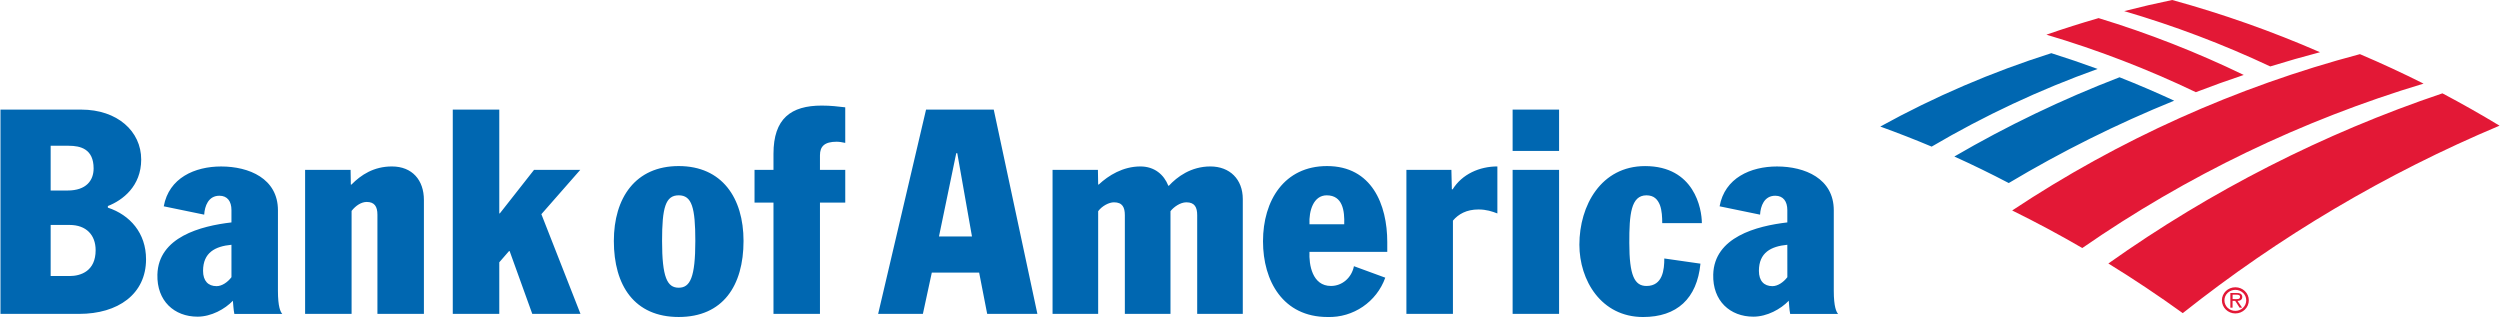
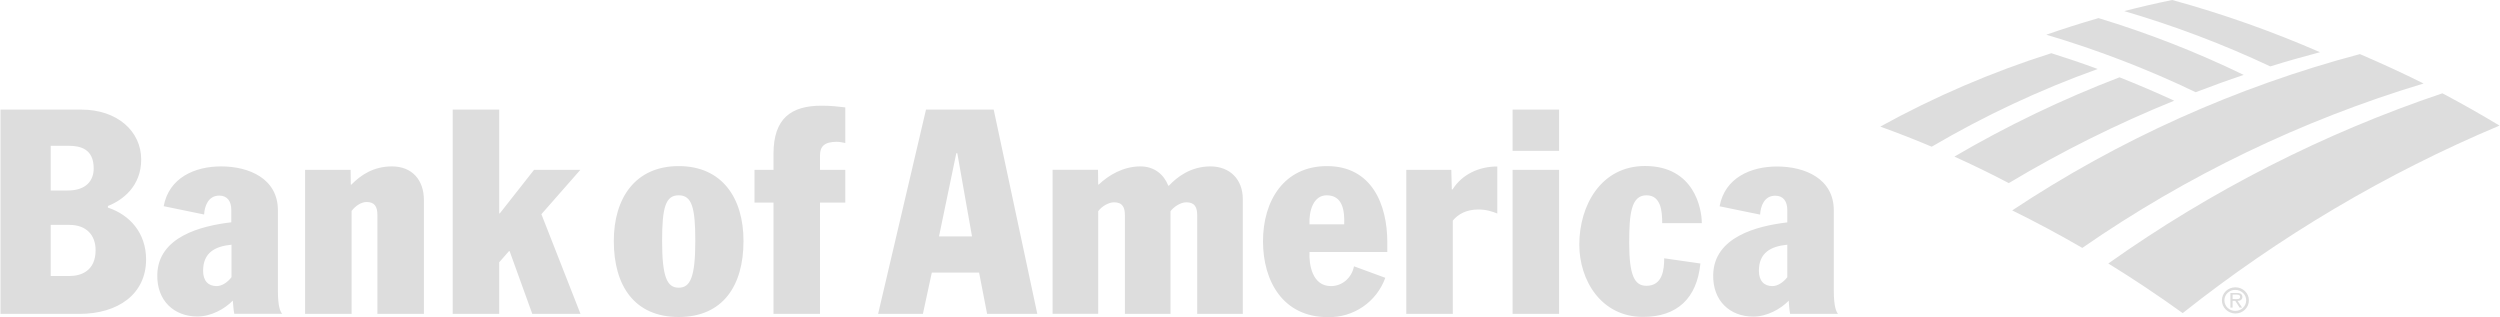
- <svg xmlns="http://www.w3.org/2000/svg" width="2500" height="317" viewBox="0 0 203.605 25.827">
-   <path d="M55.257 13.53c-3.529 0-5.284 2.596-5.284 6.1 0 3.647 1.686 6.196 5.284 6.196 3.601 0 5.282-2.549 5.282-6.196 0-3.504-1.753-6.1-5.282-6.1m0 9.911c-.938 0-1.355-.842-1.355-3.812 0-2.712.278-3.716 1.355-3.716 1.075 0 1.354 1.004 1.354 3.716 0 2.973-.42 3.812-1.354 3.812M62.979 12.529v1.311h-1.544v2.667h1.544v9.065h3.787v-9.065h2.061V13.84h-2.061v-1.19c0-.713.36-1.103 1.357-1.103.21 0 .49.046.703.095V8.744c-.611-.07-1.173-.142-1.918-.142-2.501.001-3.929 1.052-3.929 3.927M22.606 17.136c0-2.594-2.359-3.573-4.63-3.573-2.148 0-4.254.932-4.673 3.246l3.294.679c.041-.686.332-1.541 1.241-1.541.654 0 .98.465.98 1.165v1.009c-2.502.29-5.95 1.192-6.033 4.246-.058 2.157 1.381 3.433 3.269 3.433 1.117 0 2.235-.617 2.881-1.298.023.195.048.749.119 1.073h3.904c-.143-.16-.353-.561-.353-1.893l.001-6.546zm-3.787 5.448c-.322.424-.784.729-1.215.729-.679 0-1.099-.426-1.099-1.244 0-1.497.99-2 2.313-2.127l.001 2.642zM31.893 13.561c-1.477 0-2.52.684-3.3 1.479h-.049l-.019-1.2h-3.706v11.733h3.787v-8.391c.346-.443.806-.729 1.232-.729.633 0 .873.371.873 1.04v8.078h3.787v-9.28c.001-1.609-.947-2.73-2.605-2.73M47.237 13.839h-3.766l-2.786 3.546h-.046V8.931H36.85v16.641h3.789V21.37l.796-.916h.046l1.846 5.118h3.928l-3.186-8.121zM8.749 16.917v-.13c1.206-.471 2.716-1.616 2.716-3.791 0-2.298-1.938-4.066-4.886-4.066H0v16.643h6.411c3.16 0 5.449-1.604 5.449-4.452 0-2.133-1.308-3.61-3.111-4.204m-4.661-5.041h1.473c.956 0 2.027.257 2.027 1.845 0 .984-.601 1.801-2.122 1.801H4.088v-3.646zm1.543 10.613H4.088v-4.162h1.543c1.356 0 2.122.819 2.122 2.058 0 1.705-1.212 2.104-2.122 2.104M149.365 23.682v-6.546c0-2.594-2.357-3.573-4.627-3.573-2.15 0-4.256.932-4.676 3.246l3.297.679c.039-.686.328-1.541 1.24-1.541.65 0 .981.465.981 1.165v1.009c-2.505.29-5.956 1.192-6.037 4.246-.058 2.157 1.38 3.433 3.271 3.433 1.117 0 2.232-.617 2.883-1.298.02.195.046.749.115 1.073h3.902c-.137-.162-.349-.561-.349-1.893m-3.783-1.098c-.327.424-.787.729-1.217.729-.68 0-1.1-.426-1.1-1.244 0-1.497.99-2 2.315-2.127l.002 2.642zM108.078 13.53c-3.484 0-5.216 2.805-5.216 6.125 0 3.249 1.637 6.172 5.26 6.172a4.839 4.839 0 0 0 4.702-3.204l-2.553-.936c-.188.945-.959 1.611-1.873 1.611-1.524 0-1.801-1.734-1.75-2.779h6.338v-.795c0-3.061-1.261-6.194-4.908-6.194m1.401 4.743h-2.83c-.058-1.104.328-2.359 1.404-2.359 1.308 0 1.463 1.272 1.426 2.359M123.199 13.84h3.785v11.733h-3.785zM123.199 8.93h3.785v3.366h-3.785zM134.102 15.914c.61 0 .912.328 1.098.793.166.445.188 1.006.188 1.475h3.229c0-1.169-.609-4.65-4.627-4.65-3.577 0-5.352 3.203-5.352 6.404 0 2.897 1.773 5.892 5.188 5.892 2.759 0 4.395-1.495 4.677-4.347l-2.946-.422c0 .889-.117 2.24-1.451 2.24-.979 0-1.4-.861-1.4-3.505-.007-2.337.136-3.88 1.396-3.88M75.409 8.931l-3.903 16.642h3.646l.726-3.364h3.857l.655 3.364h4.091L80.925 8.931h-5.516zm1.054 10.332l1.406-6.78h.084l1.197 6.78h-2.687zM118.311 15.428h-.063l-.038-1.589h-3.665v11.733h3.791v-7.598c.444-.529 1.11-.908 2.077-.908.652 0 1.113.158 1.544.324v-3.83c-1.461.001-2.874.629-3.646 1.868M98.575 13.561c-1.586 0-2.717.854-3.379 1.569h-.049c-.358-.905-1.126-1.569-2.277-1.569-1.411 0-2.598.729-3.39 1.475h-.048l-.02-1.195h-3.696v11.733h3.716v-8.368c.319-.432.888-.723 1.285-.723.703 0 .889.42.889 1.052v8.039h3.718v-8.368c.246-.324.787-.723 1.295-.723.689 0 .881.42.881 1.052v8.039h3.715V16.22c0-1.62-1.066-2.659-2.64-2.659M172.646 6.295a85.131 85.131 0 0 1 4.453 1.908 98.68 98.68 0 0 0-13.479 6.71 84.694 84.694 0 0 0-4.432-2.161 93.276 93.276 0 0 1 13.458-6.457M167.089 4.332a77.11 77.11 0 0 0-13.935 5.979c1.41.51 2.808 1.053 4.185 1.634a79.48 79.48 0 0 1 13.522-6.328 84.976 84.976 0 0 0-3.772-1.285" fill="#0067b1" />
-   <path d="M182.766 6.106a82.16 82.16 0 0 0-11.826-4.631c-1.43.412-2.848.861-4.252 1.35a82.215 82.215 0 0 1 12.174 4.685 95.177 95.177 0 0 1 3.904-1.404M188.979 4.254A89.377 89.377 0 0 0 176.936 0a84.89 84.89 0 0 0-3.91.906 81.995 81.995 0 0 1 11.9 4.507 97.134 97.134 0 0 1 4.053-1.159M198.954 7.605a105.103 105.103 0 0 0-27.218 13.863 98.5 98.5 0 0 1 6.061 4.044 110.259 110.259 0 0 1 25.809-15.273 91.775 91.775 0 0 0-4.652-2.634M192.232 4.411A95.402 95.402 0 0 0 163.9 17.148a93.642 93.642 0 0 1 5.713 3.059 98.787 98.787 0 0 1 27.803-13.395 90.645 90.645 0 0 0-5.184-2.401M180.986 24.465c0-.585.492-1.061 1.097-1.061s1.097.476 1.097 1.061c0 .596-.492 1.072-1.097 1.072s-1.097-.476-1.097-1.072m.207 0c0 .487.396.862.89.862.489 0 .886-.375.886-.862 0-.471-.396-.85-.886-.85-.493 0-.89.379-.89.85" fill="#e31836" />
-   <path d="M182.629 25.064h-.205l-.352-.549h-.217v.549h-.18v-1.191h.534a.6.6 0 0 1 .302.059.3.3 0 0 1 .135.258c0 .232-.17.32-.387.326l.37.548zm-.57-.695c.17 0 .405.029.405-.184 0-.155-.136-.176-.29-.176h-.316v.358l.201.002z" fill="#e31836" />
+ <svg xmlns="http://www.w3.org/2000/svg" version="1.1" id="Layer_1" x="0px" y="0px" viewBox="0 0 2500 317" style="enable-background:new 0 0 2500 317;" xml:space="preserve">
+   <style type="text/css">
+ 	.st0{fill:#DDDDDD;}
+ </style>
+   <path class="st0" d="M678.7,166.1c-43.3,0-64.9,31.9-64.9,74.9c0,44.8,20.7,76,64.9,76c44.2,0,64.8-31.3,64.8-76  C743.5,197.9,722,166.1,678.7,166.1 M678.7,287.7c-11.5,0-16.6-10.3-16.6-46.8c0-33.3,3.4-45.6,16.6-45.6  c13.2,0,16.6,12.3,16.6,45.6C695.3,277.4,690.2,287.7,678.7,287.7 M773.5,153.8v16.1h-19v32.7h19v111.3H820V202.6h25.3v-32.7H820  v-14.6c0-8.8,4.4-13.5,16.7-13.5c2.6,0,6,0.6,8.6,1.2v-35.6c-7.5-0.9-14.4-1.7-23.5-1.7C791,105.6,773.5,118.5,773.5,153.8   M277.9,210.3c0-31.8-29-43.9-56.8-43.9c-26.4,0-52.2,11.4-57.4,39.8l40.4,8.3c0.5-8.4,4.1-18.9,15.2-18.9c8,0,12,5.7,12,14.3v12.4  c-30.7,3.6-73,14.6-74,52.1c-0.7,26.5,17,42.1,40.1,42.1c13.7,0,27.4-7.6,35.4-15.9c0.3,2.4,0.6,9.2,1.5,13.2h47.9  c-1.8-2-4.3-6.9-4.3-23.2L277.9,210.3L277.9,210.3z M231.5,277.2c-4,5.2-9.6,8.9-14.9,8.9c-8.3,0-13.5-5.2-13.5-15.3  c0-18.4,12.2-24.5,28.4-26.1L231.5,277.2z M391.9,166.4c-18.1,0-30.9,8.4-40.5,18.2h-0.6l-0.2-14.7h-45.5v144h46.5v-103  c4.2-5.4,9.9-8.9,15.1-8.9c7.8,0,10.7,4.6,10.7,12.8v99.1h46.5V200C423.9,180.2,412.3,166.4,391.9,166.4 M580.3,169.9H534  l-34.2,43.5h-0.6V109.6h-46.5v204.3h46.5v-51.6l9.8-11.2h0.6l22.7,62.8h48.2l-39.1-99.7L580.3,169.9z M107.9,207.6V206  c14.8-5.8,33.3-19.8,33.3-46.5c0-28.2-23.8-49.9-60-49.9H0.5v204.3h78.7c38.8,0,66.9-19.7,66.9-54.6  C146,233.1,130,214.9,107.9,207.6 M50.7,145.8h18.1c11.7,0,24.9,3.2,24.9,22.6c0,12.1-7.4,22.1-26,22.1H50.7V145.8z M69.6,276H50.7  v-51.1h18.9c16.6,0,26,10.1,26,25.3C95.6,271.1,80.8,276,69.6,276 M1833.8,290.7v-80.3c0-31.8-28.9-43.9-56.8-43.9  c-26.4,0-52.2,11.4-57.4,39.8l40.5,8.3c0.5-8.4,4-18.9,15.2-18.9c8,0,12,5.7,12,14.3v12.4c-30.7,3.6-73.1,14.6-74.1,52.1  c-0.7,26.5,16.9,42.1,40.1,42.1c13.7,0,27.4-7.6,35.4-15.9c0.2,2.4,0.6,9.2,1.4,13.2h47.9C1836.4,311.9,1833.8,307,1833.8,290.7   M1787.3,277.2c-4,5.2-9.7,8.9-14.9,8.9c-8.3,0-13.5-5.2-13.5-15.3c0-18.4,12.2-24.5,28.4-26.1L1787.3,277.2z M1327,166.1  c-42.8,0-64,34.4-64,75.2c0,39.9,20.1,75.8,64.6,75.8c25.7,0.8,49-15.1,57.7-39.3l-31.3-11.5c-2.3,11.6-11.8,19.8-23,19.8  c-18.7,0-22.1-21.3-21.5-34.1h77.8v-9.8C1387.3,204.5,1371.8,166.1,1327,166.1 M1344.2,224.3h-34.7c-0.7-13.6,4-29,17.2-29  C1342.8,195.3,1344.7,210.9,1344.2,224.3 M1512.6,169.9h46.5v144h-46.5V169.9z M1512.6,109.6h46.5v41.3h-46.5V109.6z M1646.4,195.3  c7.5,0,11.2,4,13.5,9.7c2,5.5,2.3,12.3,2.3,18.1h39.6c0-14.3-7.5-57.1-56.8-57.1c-43.9,0-65.7,39.3-65.7,78.6  c0,35.6,21.8,72.3,63.7,72.3c33.9,0,53.9-18.3,57.4-53.4l-36.2-5.2c0,10.9-1.4,27.5-17.8,27.5c-12,0-17.2-10.6-17.2-43  C1629.2,214.3,1631,195.3,1646.4,195.3 M926,109.6l-47.9,204.3h44.8l8.9-41.3h47.3l8,41.3h50.2l-43.6-204.3H926L926,109.6z   M939,236.4l17.3-83.2h1l14.7,83.2H939z M1452.6,189.4h-0.8l-0.5-19.5h-45v144h46.5v-93.3c5.4-6.5,13.6-11.1,25.5-11.1  c8,0,13.7,1.9,19,4v-47C1479.4,166.4,1462.1,174.2,1452.6,189.4 M1210.4,166.4c-19.5,0-33.3,10.5-41.5,19.3h-0.6  c-4.4-11.1-13.8-19.3-27.9-19.3c-17.3,0-31.9,8.9-41.6,18.1h-0.6l-0.2-14.7h-45.4v144h45.6V211.2c3.9-5.3,10.9-8.9,15.8-8.9  c8.6,0,10.9,5.2,10.9,12.9v98.7h45.6V211.2c3-4,9.7-8.9,15.9-8.9c8.5,0,10.8,5.2,10.8,12.9v98.7h45.6V199.1  C1242.8,179.2,1229.7,166.4,1210.4,166.4 M2119.5,77.3c18.4,7.3,36.7,15.1,54.7,23.4c-57.2,23.2-112.5,50.7-165.4,82.4  c-17.9-9.4-36-18.2-54.4-26.5C2007.2,125.7,2062.4,99.2,2119.5,77.3 M2051.3,53.2c-59.3,18.8-116.6,43.4-171,73.4  c17.3,6.3,34.5,12.9,51.4,20.1c52.8-31,108.3-57,166-77.7C2082.3,63.3,2066.9,58.1,2051.3,53.2" />
+   <path class="st0" d="M2243.7,74.9c-46.8-22.7-95.4-41.7-145.2-56.8c-17.6,5.1-35,10.6-52.2,16.6c51.3,15.2,101.2,34.4,149.4,57.5  C2211.7,86.1,2227.6,80.3,2243.7,74.9 M2320,52.2c-48-20.9-97.4-38.4-147.8-52.2c-16.1,3.3-32.1,7-48,11.1  c50,14.6,98.9,33.1,146.1,55.3C2286.7,61.3,2303.3,56.6,2320,52.2 M2442.4,93.3c-119,40.1-231.6,97.5-334.1,170.2  c25.4,15.6,50.2,32.2,74.4,49.6c96.6-76.6,203.1-139.7,316.8-187.5C2480.8,114.3,2461.8,103.6,2442.4,93.3 M2359.9,54.1  c-123.7,32.8-241.1,85.6-347.7,156.3c23.8,11.7,47.2,24.2,70.1,37.5c104.4-72.3,219.6-127.8,341.3-164.4  C2402.7,73.1,2381.4,63.3,2359.9,54.1 M2221.9,300.3c0-7.2,6-13,13.5-13c7.4,0,13.5,5.8,13.5,13c0,7.3-6,13.2-13.5,13.2  C2227.9,313.4,2221.9,307.6,2221.9,300.3 M2224.4,300.3c0,6,4.9,10.6,10.9,10.6c6,0,10.9-4.6,10.9-10.6c0-5.8-4.9-10.4-10.9-10.4  C2229.3,289.8,2224.4,294.5,2224.4,300.3" />
+   <path class="st0" d="M2242.1,307.6h-2.5l-4.3-6.7h-2.7v6.7h-2.2V293h6.6c1.3-0.1,2.6,0.2,3.7,0.7c1.1,0.7,1.7,1.9,1.7,3.2  c0,2.8-2.1,3.9-4.8,4L2242.1,307.6z M2235.1,299.1c2.1,0,5,0.4,5-2.3c0-1.9-1.7-2.2-3.6-2.2h-3.9v4.4L2235.1,299.1L2235.1,299.1z" />
</svg>
